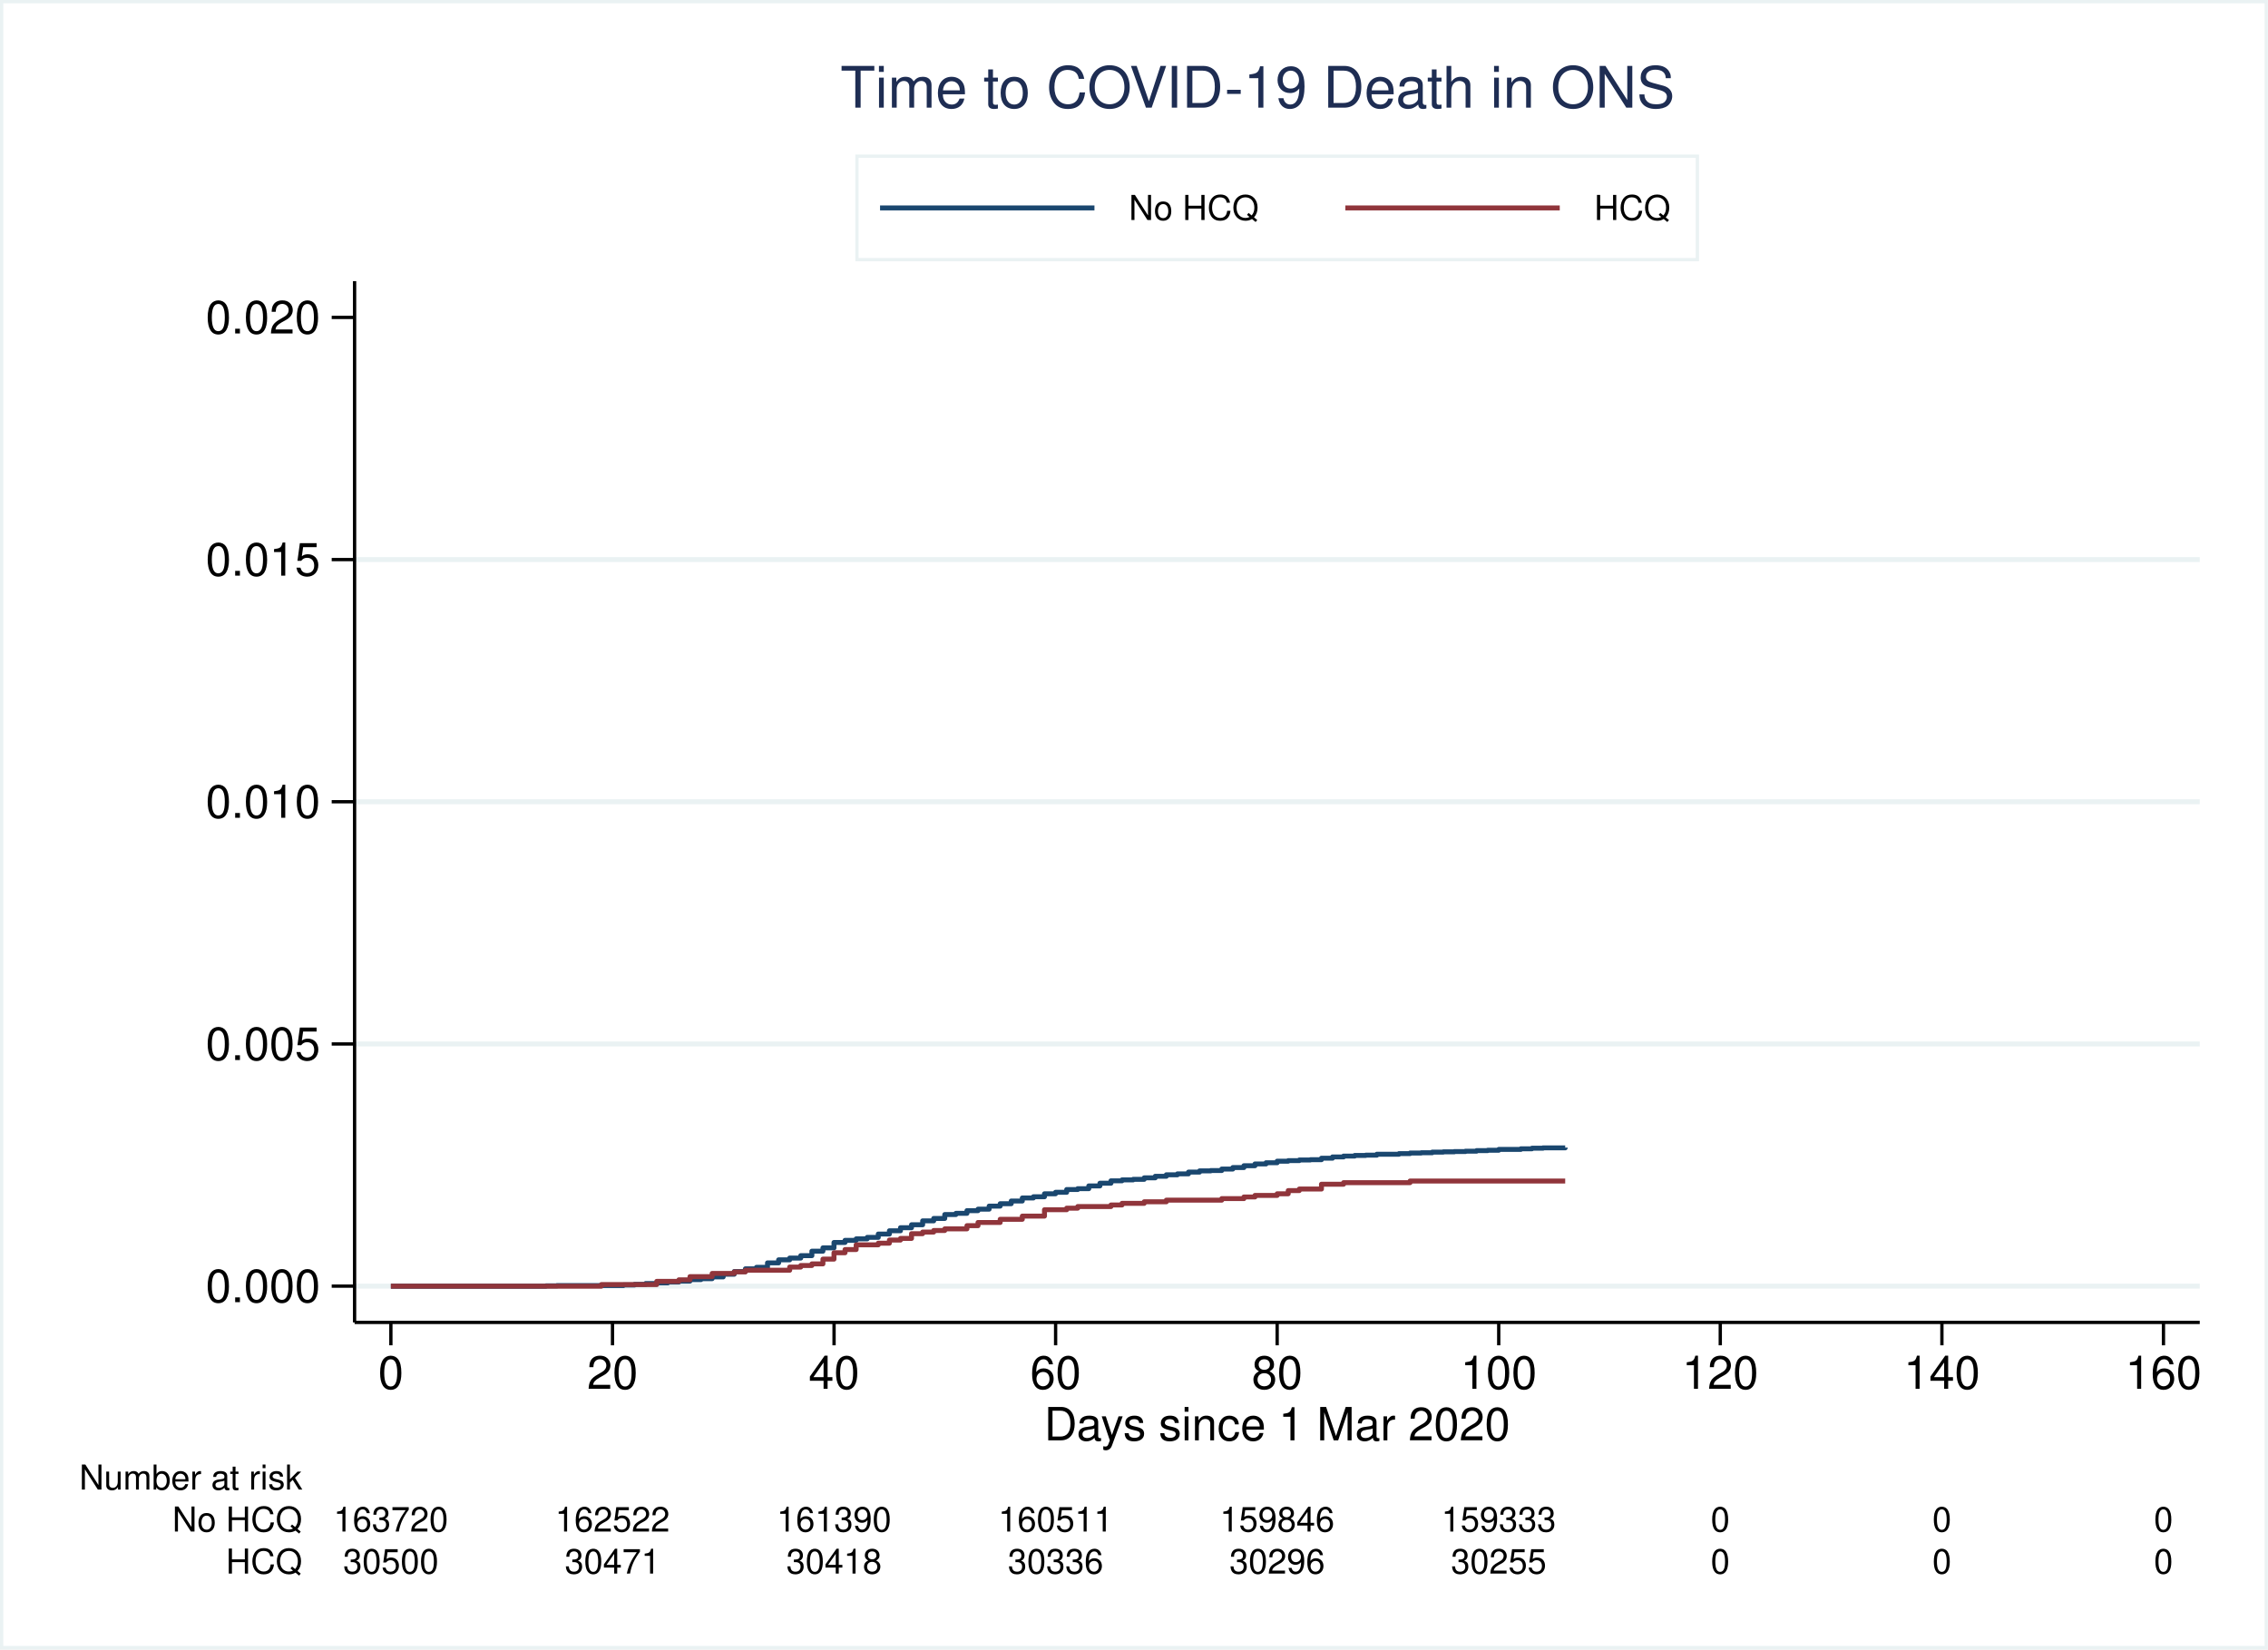
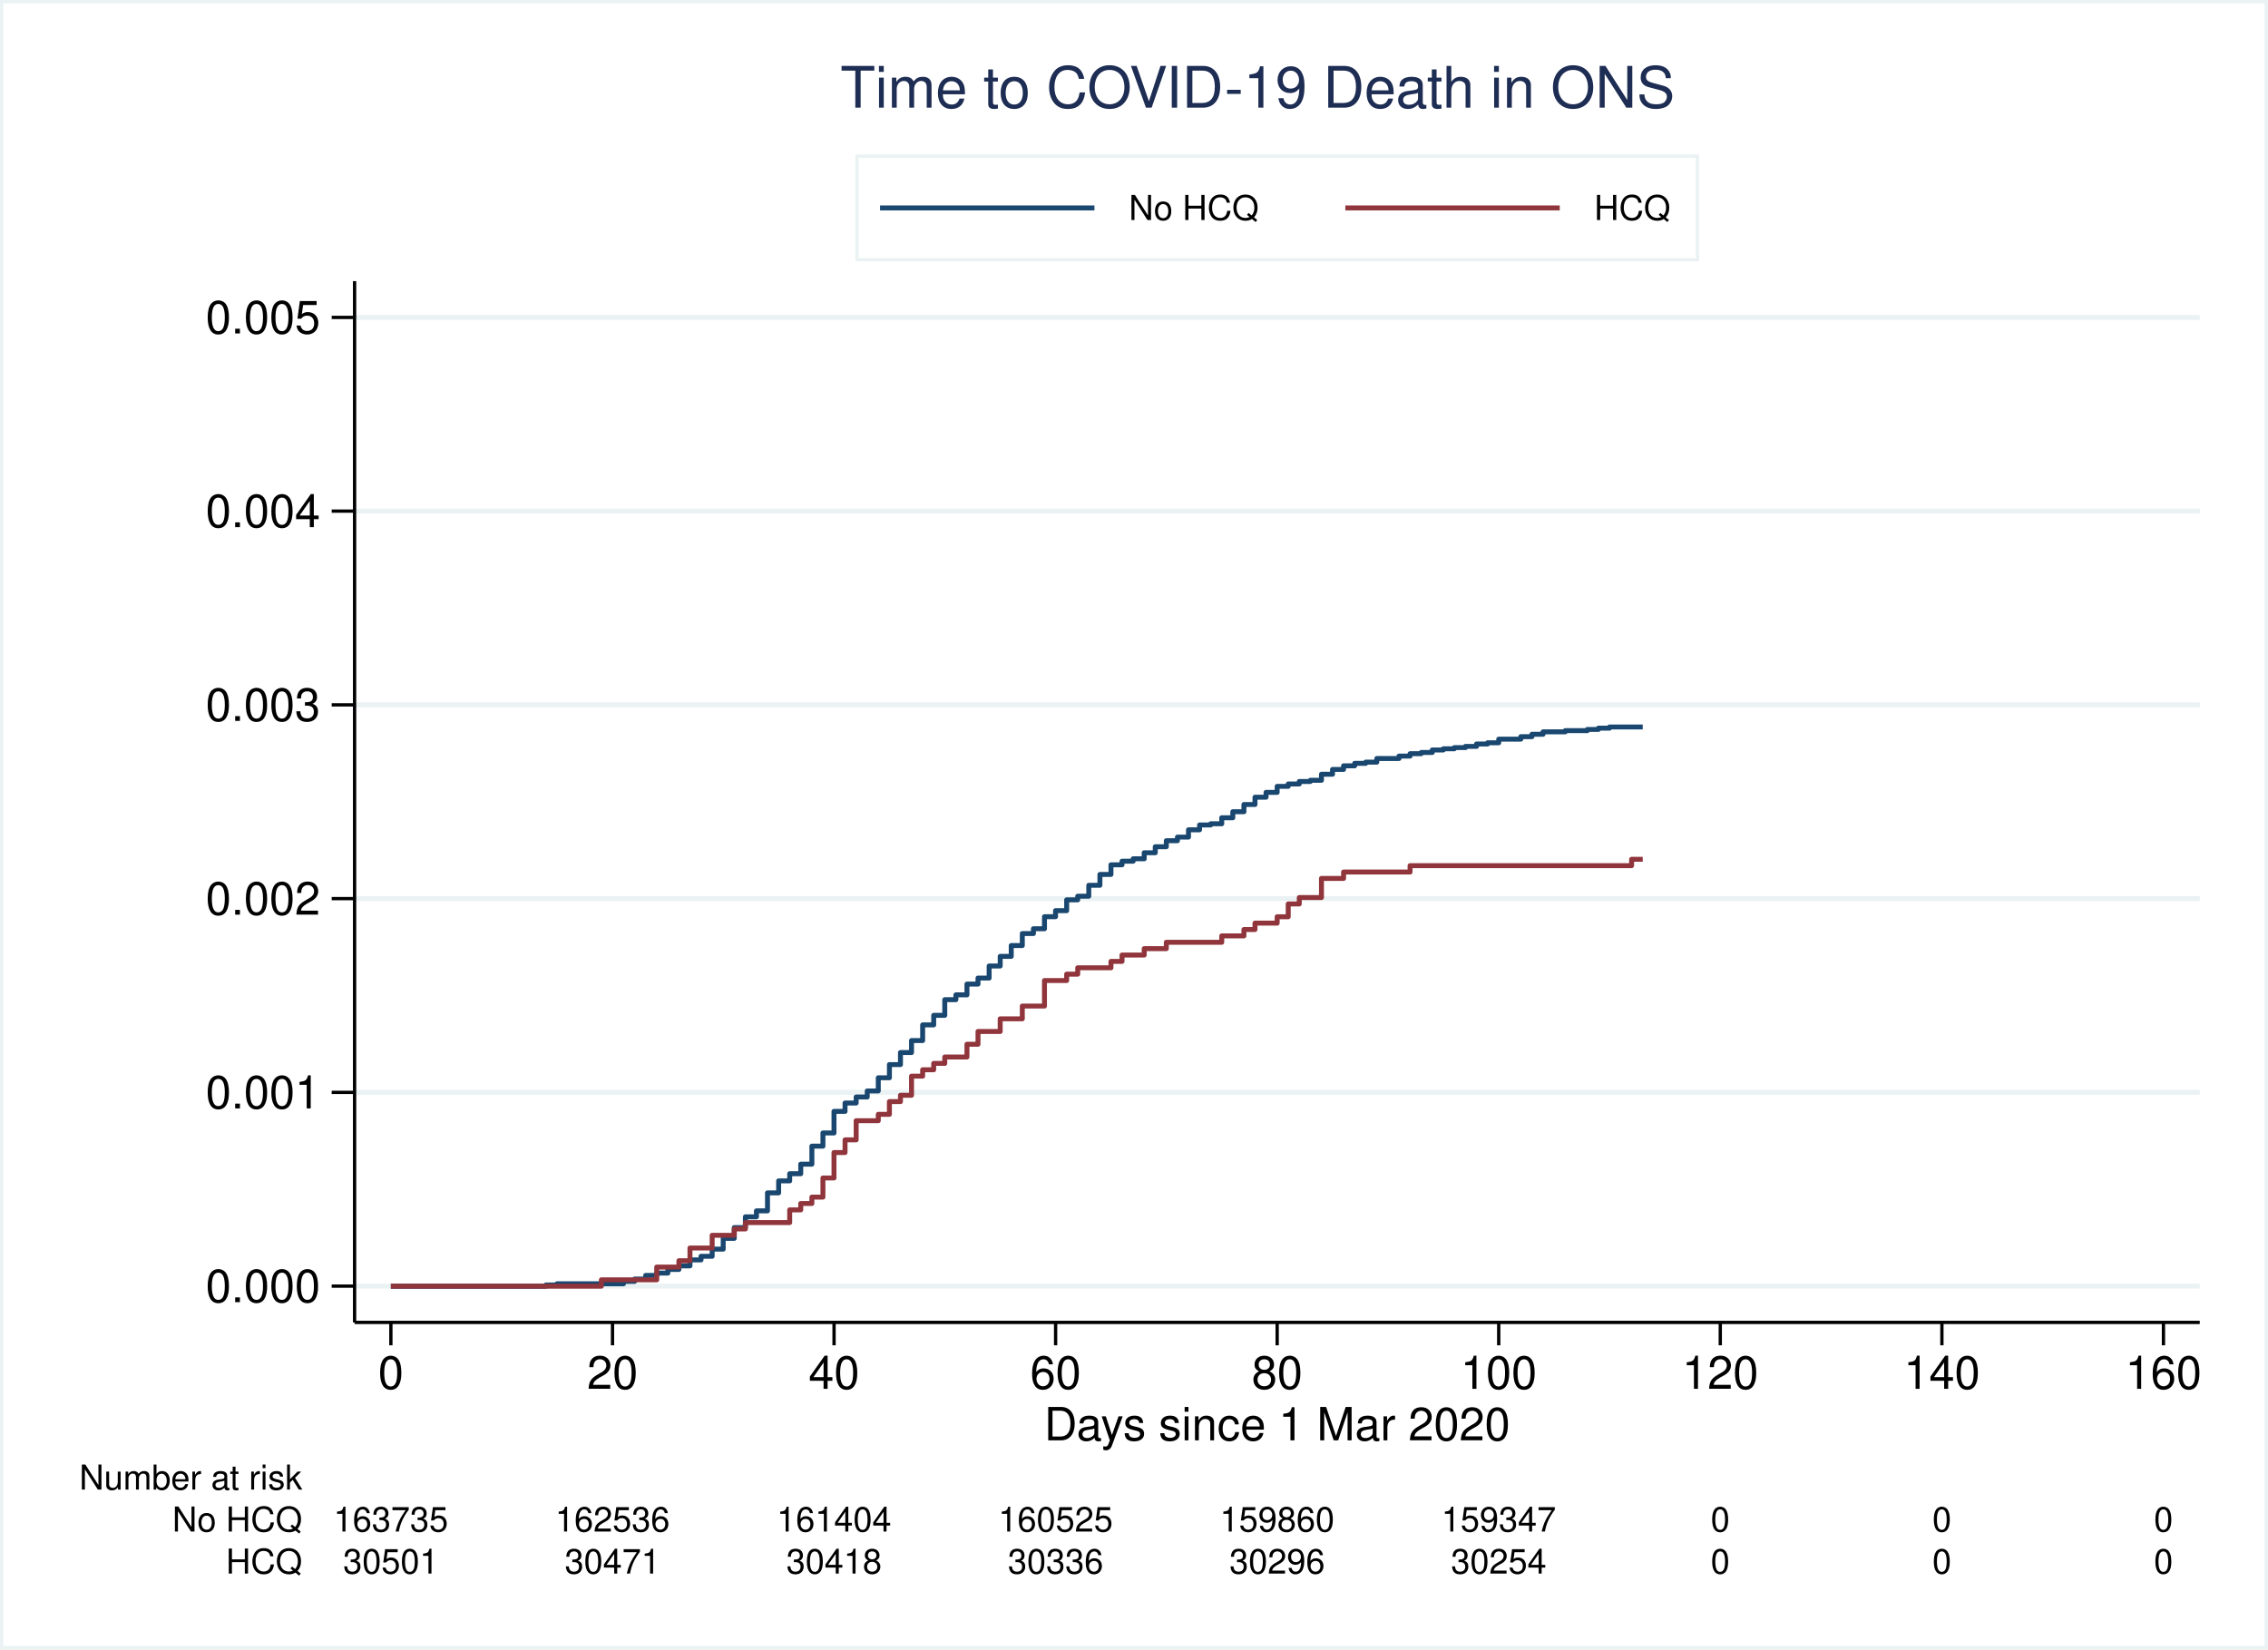
<svg xmlns="http://www.w3.org/2000/svg" version="1.1" width="5.50in" height="4.00in" viewBox="0 0 3960 2880">
  <rect x="0" y="0" width="3960" height="2880" style="fill:#EAF2F3;stroke:none" />
  <rect x="0.00" y="0.00" width="3959.88" height="2880.00" style="fill:#FFFFFF" />
  <rect x="2.88" y="2.88" width="3954.12" height="2874.24" style="fill:none;stroke:#EAF2F3;stroke-width:5.76" />
  <rect x="619.12" y="490.93" width="3221.71" height="1818.32" style="fill:#FFFFFF" />
  <rect x="622.00" y="493.81" width="3215.95" height="1812.56" style="fill:none;stroke:#FFFFFF;stroke-width:5.76" />
  <line x1="619.12" y1="2245.89" x2="3840.83" y2="2245.89" style="stroke:#EAF2F3;stroke-width:8.64" />
-   <line x1="619.12" y1="1823.02" x2="3840.83" y2="1823.02" style="stroke:#EAF2F3;stroke-width:8.64" />
-   <line x1="619.12" y1="1400.03" x2="3840.83" y2="1400.03" style="stroke:#EAF2F3;stroke-width:8.64" />
-   <line x1="619.12" y1="977.16" x2="3840.83" y2="977.16" style="stroke:#EAF2F3;stroke-width:8.64" />
-   <path d=" M682.48 2246.01 L682.48 2246.01 L682.48 2246.01 L701.79 2246.01 L701.79 2246.01 L721.09 2246.01 L721.09 2246.01 L740.52 2246.01 L740.52 2246.01 L759.83 2246.01 L759.83 2246.01 L779.13 2246.01 L779.13 2246.01 L798.56 2246.01 L798.56 2246.01 L817.86 2246.01 L817.86 2246.01 L837.17 2246.01 L837.17 2246.01 L856.60 2246.01 L856.60 2246.01 L875.90 2246.01 L875.90 2246.01 L895.21 2246.01 L895.21 2246.01 L914.64 2246.01 L914.64 2246.01 L933.94 2246.01 L933.94 2246.01 L953.25 2246.01 L953.25 2245.39 L972.55 2245.39 L972.55 2244.90 L991.98 2244.90 L991.98 2244.90 L1011.28 2244.90 L1011.28 2244.90 L1030.59 2244.90 L1030.59 2244.90 L1050.02 2244.90 L1050.02 2244.90 L1069.32 2244.90 L1069.32 2244.90 L1088.63 2244.90 L1088.63 2243.91 L1108.06 2243.91 L1108.06 2242.79 L1127.36 2242.79 L1127.36 2241.31 L1146.67 2241.31 L1146.67 2240.19 L1166.10 2240.19 L1166.10 2238.71 L1185.40 2238.71 L1185.40 2237.10 L1204.71 2237.10 L1204.71 2234.50 L1224.01 2234.50 L1224.01 2232.89 L1243.44 2232.89 L1243.44 2229.80 L1262.74 2229.80 L1262.74 2225.09 L1282.05 2225.09 L1282.05 2220.39 L1301.48 2220.39 L1301.48 2215.69 L1320.78 2215.69 L1320.78 2213.09 L1340.09 2213.09 L1340.09 2205.29 L1359.52 2205.29 L1359.52 2199.97 L1378.82 2199.97 L1378.82 2196.88 L1398.13 2196.88 L1398.13 2192.67 L1417.56 2192.67 L1417.56 2184.87 L1436.86 2184.87 L1436.86 2179.06 L1456.17 2179.06 L1456.17 2169.65 L1475.47 2169.65 L1475.47 2165.94 L1494.90 2165.94 L1494.90 2163.34 L1514.20 2163.34 L1514.20 2160.74 L1533.51 2160.74 L1533.51 2154.93 L1552.94 2154.93 L1552.94 2149.23 L1572.24 2149.23 L1572.24 2143.91 L1591.55 2143.91 L1591.55 2138.71 L1610.98 2138.71 L1610.98 2131.91 L1630.28 2131.91 L1630.28 2127.70 L1649.59 2127.70 L1649.59 2120.89 L1669.02 2120.89 L1669.02 2118.79 L1688.32 2118.79 L1688.32 2114.09 L1707.63 2114.09 L1707.63 2111.49 L1727.06 2111.49 L1727.06 2106.17 L1746.36 2106.17 L1746.36 2101.96 L1765.66 2101.96 L1765.66 2097.26 L1784.97 2097.26 L1784.97 2091.94 L1804.40 2091.94 L1804.40 2089.83 L1823.70 2089.83 L1823.70 2084.63 L1843.01 2084.63 L1843.01 2082.04 L1862.44 2082.04 L1862.44 2077.21 L1881.74 2077.21 L1881.74 2075.72 L1901.05 2075.72 L1901.05 2070.90 L1920.48 2070.90 L1920.48 2066.19 L1939.78 2066.19 L1939.78 2061.99 L1959.09 2061.99 L1959.09 2060.38 L1978.52 2060.38 L1978.52 2059.39 L1997.82 2059.39 L1997.82 2056.79 L2017.13 2056.79 L2017.13 2054.07 L2036.43 2054.07 L2036.43 2051.47 L2055.86 2051.47 L2055.86 2049.86 L2075.16 2049.86 L2075.16 2046.77 L2094.47 2046.77 L2094.47 2044.66 L2113.90 2044.66 L2113.90 2044.04 L2133.20 2044.04 L2133.20 2041.44 L2152.51 2041.44 L2152.51 2038.84 L2171.94 2038.84 L2171.94 2035.63 L2191.24 2035.63 L2191.24 2032.53 L2210.55 2032.53 L2210.55 2030.43 L2229.97 2030.43 L2229.97 2027.71 L2249.28 2027.71 L2249.28 2026.72 L2268.59 2026.72 L2268.59 2025.60 L2287.89 2025.60 L2287.89 2025.11 L2307.32 2025.11 L2307.32 2022.51 L2326.62 2022.51 L2326.62 2020.28 L2345.93 2020.28 L2345.93 2018.80 L2365.36 2018.80 L2365.36 2017.68 L2384.66 2017.68 L2384.66 2017.19 L2403.97 2017.19 L2403.97 2015.58 L2423.40 2015.58 L2423.40 2015.58 L2442.70 2015.58 L2442.70 2014.47 L2462.01 2014.47 L2462.01 2013.48 L2481.43 2013.48 L2481.43 2012.98 L2500.74 2012.98 L2500.74 2011.87 L2520.05 2011.87 L2520.05 2011.37 L2539.35 2011.37 L2539.35 2010.88 L2558.78 2010.88 L2558.78 2010.26 L2578.08 2010.26 L2578.08 2009.27 L2597.39 2009.27 L2597.39 2008.65 L2616.82 2008.65 L2616.82 2007.16 L2636.12 2007.16 L2636.12 2007.16 L2655.43 2007.16 L2655.43 2006.05 L2674.86 2006.05 L2674.86 2005.06 L2694.16 2005.06 L2694.16 2004.44 L2713.47 2004.44 L2713.47 2004.44 L2732.89 2004.44 L2732.89 2003.95" stroke-linejoin="round" style="fill:none;stroke:#1A476F;stroke-width:8.64" />
-   <path d=" M682.48 2246.01 L682.48 2246.01 L682.48 2246.01 L701.79 2246.01 L701.79 2246.01 L721.09 2246.01 L721.09 2246.01 L740.52 2246.01 L740.52 2246.01 L759.83 2246.01 L759.83 2246.01 L779.13 2246.01 L779.13 2246.01 L798.56 2246.01 L798.56 2246.01 L817.86 2246.01 L817.86 2246.01 L837.17 2246.01 L837.17 2246.01 L875.90 2246.01 L875.90 2246.01 L895.21 2246.01 L895.21 2246.01 L914.64 2246.01 L914.64 2246.01 L933.94 2246.01 L933.94 2246.01 L953.25 2246.01 L953.25 2246.01 L972.55 2246.01 L972.55 2246.01 L991.98 2246.01 L991.98 2246.01 L1050.02 2246.01 L1050.02 2243.16 L1069.32 2243.16 L1069.32 2243.16 L1088.63 2243.16 L1088.63 2243.16 L1127.36 2243.16 L1127.36 2243.16 L1146.67 2243.16 L1146.67 2237.59 L1166.10 2237.59 L1166.10 2237.59 L1185.40 2237.59 L1185.40 2234.87 L1204.71 2234.87 L1204.71 2229.30 L1224.01 2229.30 L1224.01 2229.30 L1243.44 2229.30 L1243.44 2223.73 L1262.74 2223.73 L1262.74 2223.73 L1282.05 2223.73 L1282.05 2221.01 L1301.48 2221.01 L1301.48 2218.16 L1320.78 2218.16 L1320.78 2218.16 L1340.09 2218.16 L1340.09 2218.16 L1359.52 2218.16 L1359.52 2218.16 L1378.82 2218.16 L1378.82 2212.60 L1398.13 2212.60 L1398.13 2209.87 L1417.56 2209.87 L1417.56 2207.03 L1436.86 2207.03 L1436.86 2198.73 L1456.17 2198.73 L1456.17 2187.60 L1475.47 2187.60 L1475.47 2182.03 L1494.90 2182.03 L1494.90 2173.74 L1514.20 2173.74 L1514.20 2173.74 L1533.51 2173.74 L1533.51 2170.89 L1552.94 2170.89 L1552.94 2165.45 L1572.24 2165.45 L1572.24 2162.60 L1591.55 2162.60 L1591.55 2154.31 L1610.98 2154.31 L1610.98 2151.46 L1630.28 2151.46 L1630.28 2148.74 L1649.59 2148.74 L1649.59 2145.89 L1669.02 2145.89 L1669.02 2145.89 L1688.32 2145.89 L1688.32 2140.32 L1707.63 2140.32 L1707.63 2134.75 L1727.06 2134.75 L1727.06 2134.75 L1746.36 2134.75 L1746.36 2129.19 L1784.97 2129.19 L1784.97 2123.62 L1804.40 2123.62 L1804.40 2123.62 L1823.70 2123.62 L1823.70 2112.48 L1843.01 2112.48 L1843.01 2112.48 L1862.44 2112.48 L1862.44 2109.76 L1881.74 2109.76 L1881.74 2106.91 L1901.05 2106.91 L1901.05 2106.91 L1920.48 2106.91 L1920.48 2106.91 L1939.78 2106.91 L1939.78 2104.19 L1959.09 2104.19 L1959.09 2101.34 L1978.52 2101.34 L1978.52 2101.34 L1997.82 2101.34 L1997.82 2098.62 L2017.13 2098.62 L2017.13 2098.62 L2036.43 2098.62 L2036.43 2095.77 L2075.16 2095.77 L2075.16 2095.77 L2113.90 2095.77 L2113.90 2095.77 L2133.20 2095.77 L2133.20 2093.05 L2152.51 2093.05 L2152.51 2093.05 L2171.94 2093.05 L2171.94 2090.20 L2191.24 2090.20 L2191.24 2087.48 L2210.55 2087.48 L2210.55 2087.48 L2229.97 2087.48 L2229.97 2084.63 L2249.28 2084.63 L2249.28 2079.06 L2268.59 2079.06 L2268.59 2076.34 L2287.89 2076.34 L2287.89 2076.34 L2307.32 2076.34 L2307.32 2067.93 L2326.62 2067.93 L2326.62 2067.93 L2345.93 2067.93 L2345.93 2065.20 L2384.66 2065.20 L2384.66 2065.20 L2403.97 2065.20 L2403.97 2065.20 L2462.01 2065.20 L2462.01 2062.36 L2481.43 2062.36 L2481.43 2062.36 L2500.74 2062.36 L2500.74 2062.36 L2520.05 2062.36 L2520.05 2062.36 L2539.35 2062.36 L2539.35 2062.36 L2558.78 2062.36 L2558.78 2062.36 L2578.08 2062.36 L2578.08 2062.36 L2597.39 2062.36 L2597.39 2062.36 L2616.82 2062.36 L2616.82 2062.36 L2674.86 2062.36 L2674.86 2062.36 L2713.47 2062.36 L2713.47 2062.36 L2732.89 2062.36 L2732.89 2062.36" stroke-linejoin="round" style="fill:none;stroke:#90353B;stroke-width:8.64" />
+   <line x1="619.12" y1="1907.54" x2="3840.83" y2="1907.54" style="stroke:#EAF2F3;stroke-width:8.64" />
+   <line x1="619.12" y1="1569.20" x2="3840.83" y2="1569.20" style="stroke:#EAF2F3;stroke-width:8.64" />
+   <line x1="619.12" y1="1230.86" x2="3840.83" y2="1230.86" style="stroke:#EAF2F3;stroke-width:8.64" />
+   <line x1="619.12" y1="892.51" x2="3840.83" y2="892.51" style="stroke:#EAF2F3;stroke-width:8.64" />
+   <line x1="619.12" y1="554.29" x2="3840.83" y2="554.29" style="stroke:#EAF2F3;stroke-width:8.64" />
+   <path d=" M682.48 2246.01 L682.48 2246.01 L682.48 2246.01 L701.79 2246.01 L701.79 2246.01 L721.09 2246.01 L721.09 2246.01 L740.52 2246.01 L740.52 2246.01 L759.83 2246.01 L759.83 2246.01 L779.13 2246.01 L779.13 2246.01 L798.56 2246.01 L798.56 2246.01 L817.86 2246.01 L817.86 2246.01 L837.17 2246.01 L837.17 2246.01 L856.60 2246.01 L856.60 2246.01 L875.90 2246.01 L875.90 2246.01 L895.21 2246.01 L895.21 2246.01 L914.64 2246.01 L914.64 2246.01 L933.94 2246.01 L933.94 2246.01 L953.25 2246.01 L953.25 2243.91 L972.55 2243.91 L972.55 2241.80 L991.98 2241.80 L991.98 2241.80 L1011.28 2241.80 L1011.28 2241.80 L1030.59 2241.80 L1030.59 2241.80 L1050.02 2241.80 L1050.02 2241.80 L1069.32 2241.80 L1069.32 2241.80 L1088.63 2241.80 L1088.63 2237.59 L1108.06 2237.59 L1108.06 2233.51 L1127.36 2233.51 L1127.36 2227.20 L1146.67 2227.20 L1146.67 2223.11 L1166.10 2223.11 L1166.10 2216.80 L1185.40 2216.80 L1185.40 2210.49 L1204.71 2210.49 L1204.71 2200.10 L1224.01 2200.10 L1224.01 2193.78 L1243.44 2193.78 L1243.44 2181.29 L1262.74 2181.29 L1262.74 2162.48 L1282.05 2162.48 L1282.05 2143.66 L1301.48 2143.66 L1301.48 2124.85 L1320.78 2124.85 L1320.78 2114.46 L1340.09 2114.46 L1340.09 2083.03 L1359.52 2083.03 L1359.52 2062.11 L1378.82 2062.11 L1378.82 2049.61 L1398.13 2049.61 L1398.13 2032.90 L1417.56 2032.90 L1417.56 2001.47 L1436.86 2001.47 L1436.86 1978.45 L1456.17 1978.45 L1456.17 1940.71 L1475.47 1940.71 L1475.47 1926.11 L1494.90 1926.11 L1494.90 1915.59 L1514.20 1915.59 L1514.20 1905.07 L1533.51 1905.07 L1533.51 1882.05 L1552.94 1882.05 L1552.94 1859.03 L1572.24 1859.03 L1572.24 1837.99 L1591.55 1837.99 L1591.55 1817.08 L1610.98 1817.08 L1610.98 1789.73 L1630.28 1789.73 L1630.28 1773.02 L1649.59 1773.02 L1649.59 1745.67 L1669.02 1745.67 L1669.02 1737.26 L1688.32 1737.26 L1688.32 1718.45 L1707.63 1718.45 L1707.63 1707.93 L1727.06 1707.93 L1727.06 1686.89 L1746.36 1686.89 L1746.36 1670.06 L1765.66 1670.06 L1765.66 1651.12 L1784.97 1651.12 L1784.97 1630.21 L1804.40 1630.21 L1804.40 1621.79 L1823.70 1621.79 L1823.70 1600.76 L1843.01 1600.76 L1843.01 1590.24 L1862.44 1590.24 L1862.44 1571.30 L1881.74 1571.30 L1881.74 1564.99 L1901.05 1564.99 L1901.05 1545.93 L1920.48 1545.93 L1920.48 1527.00 L1939.78 1527.00 L1939.78 1510.17 L1959.09 1510.17 L1959.09 1503.86 L1978.52 1503.86 L1978.52 1499.65 L1997.82 1499.65 L1997.82 1489.13 L2017.13 1489.13 L2017.13 1478.61 L2036.43 1478.61 L2036.43 1468.09 L2055.86 1468.09 L2055.86 1461.78 L2075.16 1461.78 L2075.16 1449.03 L2094.47 1449.03 L2094.47 1440.62 L2113.90 1440.62 L2113.90 1438.51 L2133.20 1438.51 L2133.20 1428.00 L2152.51 1428.00 L2152.51 1417.48 L2171.94 1417.48 L2171.94 1404.85 L2191.24 1404.85 L2191.24 1392.11 L2210.55 1392.11 L2210.55 1383.69 L2229.97 1383.69 L2229.97 1373.17 L2249.28 1373.17 L2249.28 1368.97 L2268.59 1368.97 L2268.59 1364.63 L2287.89 1364.63 L2287.89 1362.53 L2307.32 1362.53 L2307.32 1352.01 L2326.62 1352.01 L2326.62 1343.60 L2345.93 1343.60 L2345.93 1337.28 L2365.36 1337.28 L2365.36 1332.95 L2384.66 1332.95 L2384.66 1330.85 L2403.97 1330.85 L2403.97 1324.54 L2423.40 1324.54 L2423.40 1324.54 L2442.70 1324.54 L2442.70 1320.33 L2462.01 1320.33 L2462.01 1316.12 L2481.43 1316.12 L2481.43 1314.02 L2500.74 1314.02 L2500.74 1309.69 L2520.05 1309.69 L2520.05 1307.58 L2539.35 1307.58 L2539.35 1305.48 L2558.78 1305.48 L2558.78 1303.38 L2578.08 1303.38 L2578.08 1299.17 L2597.39 1299.17 L2597.39 1297.06 L2616.82 1297.06 L2616.82 1290.75 L2636.12 1290.75 L2636.12 1290.75 L2655.43 1290.75 L2655.43 1286.42 L2674.86 1286.42 L2674.86 1282.21 L2694.16 1282.21 L2694.16 1278.01 L2713.47 1278.01 L2713.47 1278.01 L2732.89 1278.01 L2732.89 1275.90 L2752.20 1275.90 L2752.20 1275.90 L2771.51 1275.90 L2771.51 1273.80 L2790.81 1273.80 L2790.81 1271.57 L2810.24 1271.57 L2810.24 1269.47 L2829.54 1269.47 L2829.54 1269.47 L2848.85 1269.47 L2848.85 1269.47 L2868.28 1269.47 L2868.28 1269.47" stroke-linejoin="round" style="fill:none;stroke:#1A476F;stroke-width:8.64" />
+   <path d=" M682.48 2246.01 L682.48 2246.01 L682.48 2246.01 L701.79 2246.01 L701.79 2246.01 L721.09 2246.01 L721.09 2246.01 L740.52 2246.01 L740.52 2246.01 L759.83 2246.01 L759.83 2246.01 L779.13 2246.01 L779.13 2246.01 L798.56 2246.01 L798.56 2246.01 L817.86 2246.01 L817.86 2246.01 L837.17 2246.01 L837.17 2246.01 L875.90 2246.01 L875.90 2246.01 L895.21 2246.01 L895.21 2246.01 L914.64 2246.01 L914.64 2246.01 L933.94 2246.01 L933.94 2246.01 L953.25 2246.01 L953.25 2246.01 L972.55 2246.01 L972.55 2246.01 L991.98 2246.01 L991.98 2246.01 L1011.28 2246.01 L1011.28 2246.01 L1050.02 2246.01 L1050.02 2234.87 L1069.32 2234.87 L1069.32 2234.87 L1088.63 2234.87 L1088.63 2234.87 L1127.36 2234.87 L1127.36 2234.87 L1146.67 2234.87 L1146.67 2212.60 L1166.10 2212.60 L1166.10 2212.60 L1185.40 2212.60 L1185.40 2201.58 L1204.71 2201.58 L1204.71 2179.31 L1224.01 2179.31 L1224.01 2179.31 L1243.44 2179.31 L1243.44 2157.15 L1262.74 2157.15 L1262.74 2157.15 L1282.05 2157.15 L1282.05 2146.02 L1301.48 2146.02 L1301.48 2134.88 L1320.78 2134.88 L1320.78 2134.88 L1340.09 2134.88 L1340.09 2134.88 L1359.52 2134.88 L1359.52 2134.88 L1378.82 2134.88 L1378.82 2112.73 L1398.13 2112.73 L1398.13 2101.59 L1417.56 2101.59 L1417.56 2090.45 L1436.86 2090.45 L1436.86 2057.04 L1456.17 2057.04 L1456.17 2012.61 L1475.47 2012.61 L1475.47 1990.46 L1494.90 1990.46 L1494.90 1957.04 L1514.20 1957.04 L1514.20 1957.04 L1533.51 1957.04 L1533.51 1945.91 L1552.94 1945.91 L1552.94 1923.63 L1572.24 1923.63 L1572.24 1912.62 L1591.55 1912.62 L1591.55 1879.20 L1610.98 1879.20 L1610.98 1868.06 L1630.28 1868.06 L1630.28 1856.93 L1649.59 1856.93 L1649.59 1845.79 L1669.02 1845.79 L1669.02 1845.79 L1688.32 1845.79 L1688.32 1823.51 L1707.63 1823.51 L1707.63 1801.24 L1727.06 1801.24 L1727.06 1801.24 L1746.36 1801.24 L1746.36 1779.09 L1784.97 1779.09 L1784.97 1756.81 L1804.40 1756.81 L1804.40 1756.81 L1823.70 1756.81 L1823.70 1712.26 L1843.01 1712.26 L1843.01 1712.26 L1862.44 1712.26 L1862.44 1701.12 L1881.74 1701.12 L1881.74 1689.98 L1901.05 1689.98 L1901.05 1689.98 L1920.48 1689.98 L1920.48 1689.98 L1939.78 1689.98 L1939.78 1678.84 L1959.09 1678.84 L1959.09 1667.71 L1978.52 1667.71 L1978.52 1667.71 L1997.82 1667.71 L1997.82 1656.57 L2017.13 1656.57 L2017.13 1656.57 L2036.43 1656.57 L2036.43 1645.43 L2075.16 1645.43 L2075.16 1645.43 L2113.90 1645.43 L2113.90 1645.43 L2133.20 1645.43 L2133.20 1634.29 L2152.51 1634.29 L2152.51 1634.29 L2171.94 1634.29 L2171.94 1623.16 L2191.24 1623.16 L2191.24 1612.02 L2210.55 1612.02 L2210.55 1612.02 L2229.97 1612.02 L2229.97 1600.88 L2249.28 1600.88 L2249.28 1578.48 L2268.59 1578.48 L2268.59 1567.34 L2287.89 1567.34 L2287.89 1567.34 L2307.32 1567.34 L2307.32 1533.93 L2326.62 1533.93 L2326.62 1533.93 L2345.93 1533.93 L2345.93 1522.79 L2384.66 1522.79 L2384.66 1522.79 L2403.97 1522.79 L2403.97 1522.79 L2462.01 1522.79 L2462.01 1511.65 L2481.43 1511.65 L2481.43 1511.65 L2500.74 1511.65 L2500.74 1511.65 L2520.05 1511.65 L2520.05 1511.65 L2539.35 1511.65 L2539.35 1511.65 L2558.78 1511.65 L2558.78 1511.65 L2578.08 1511.65 L2578.08 1511.65 L2597.39 1511.65 L2597.39 1511.65 L2616.82 1511.65 L2616.82 1511.65 L2674.86 1511.65 L2674.86 1511.65 L2713.47 1511.65 L2713.47 1511.65 L2732.89 1511.65 L2732.89 1511.65 L2752.20 1511.65 L2752.20 1511.65 L2790.81 1511.65 L2790.81 1511.65 L2810.24 1511.65 L2810.24 1511.65 L2848.85 1511.65 L2848.85 1500.52 L2868.28 1500.52 L2868.28 1500.52" stroke-linejoin="round" style="fill:none;stroke:#90353B;stroke-width:8.64" />
  <line x1="619.12" y1="2309.25" x2="619.12" y2="490.93" style="stroke:#000000;stroke-width:5.76" />
  <line x1="619.12" y1="2245.89" x2="579.15" y2="2245.89" style="stroke:#000000;stroke-width:5.76" />
  <text x="559.23" y="2273.90" style="font-family:'Helvetica';font-size:79.94px;fill:#000000" text-anchor="end">0.000</text>
-   <line x1="619.12" y1="1823.02" x2="579.15" y2="1823.02" style="stroke:#000000;stroke-width:5.76" />
-   <text x="559.23" y="1851.03" style="font-family:'Helvetica';font-size:79.94px;fill:#000000" text-anchor="end">0.005</text>
-   <line x1="619.12" y1="1400.03" x2="579.15" y2="1400.03" style="stroke:#000000;stroke-width:5.76" />
-   <text x="559.23" y="1428.04" style="font-family:'Helvetica';font-size:79.94px;fill:#000000" text-anchor="end">0.010</text>
-   <line x1="619.12" y1="977.16" x2="579.15" y2="977.16" style="stroke:#000000;stroke-width:5.76" />
-   <text x="559.23" y="1005.17" style="font-family:'Helvetica';font-size:79.94px;fill:#000000" text-anchor="end">0.015</text>
+   <line x1="619.12" y1="1907.54" x2="579.15" y2="1907.54" style="stroke:#000000;stroke-width:5.76" />
+   <text x="559.23" y="1935.55" style="font-family:'Helvetica';font-size:79.94px;fill:#000000" text-anchor="end">0.001</text>
+   <line x1="619.12" y1="1569.20" x2="579.15" y2="1569.20" style="stroke:#000000;stroke-width:5.76" />
+   <text x="559.23" y="1597.21" style="font-family:'Helvetica';font-size:79.94px;fill:#000000" text-anchor="end">0.002</text>
+   <line x1="619.12" y1="1230.86" x2="579.15" y2="1230.86" style="stroke:#000000;stroke-width:5.76" />
+   <text x="559.23" y="1258.87" style="font-family:'Helvetica';font-size:79.94px;fill:#000000" text-anchor="end">0.003</text>
+   <line x1="619.12" y1="892.51" x2="579.15" y2="892.51" style="stroke:#000000;stroke-width:5.76" />
+   <text x="559.23" y="920.52" style="font-family:'Helvetica';font-size:79.94px;fill:#000000" text-anchor="end">0.004</text>
  <line x1="619.12" y1="554.29" x2="579.15" y2="554.29" style="stroke:#000000;stroke-width:5.76" />
-   <text x="559.23" y="582.31" style="font-family:'Helvetica';font-size:79.94px;fill:#000000" text-anchor="end">0.020</text>
-   <text x="682.48" y="2747.83" style="font-family:'Helvetica';font-size:60.02px;fill:#000000" text-anchor="middle">30500</text>
+   <text x="559.23" y="582.31" style="font-family:'Helvetica';font-size:79.94px;fill:#000000" text-anchor="end">0.005</text>
+   <text x="682.48" y="2747.83" style="font-family:'Helvetica';font-size:60.02px;fill:#000000" text-anchor="middle">30501</text>
  <text x="1069.45" y="2747.83" style="font-family:'Helvetica';font-size:60.02px;fill:#000000" text-anchor="middle">30471</text>
  <text x="1456.29" y="2747.83" style="font-family:'Helvetica';font-size:60.02px;fill:#000000" text-anchor="middle">30418</text>
  <text x="1843.13" y="2747.83" style="font-family:'Helvetica';font-size:60.02px;fill:#000000" text-anchor="middle">30336</text>
  <text x="2229.97" y="2747.83" style="font-family:'Helvetica';font-size:60.02px;fill:#000000" text-anchor="middle">30296</text>
-   <text x="2616.82" y="2747.83" style="font-family:'Helvetica';font-size:60.02px;fill:#000000" text-anchor="middle">30255</text>
+   <text x="2616.82" y="2747.83" style="font-family:'Helvetica';font-size:60.02px;fill:#000000" text-anchor="middle">30254</text>
  <text x="3003.66" y="2747.83" style="font-family:'Helvetica';font-size:60.02px;fill:#000000" text-anchor="middle">0</text>
  <text x="3390.63" y="2747.83" style="font-family:'Helvetica';font-size:60.02px;fill:#000000" text-anchor="middle">0</text>
  <text x="3777.47" y="2747.83" style="font-family:'Helvetica';font-size:60.02px;fill:#000000" text-anchor="middle">0</text>
  <text x="527.79" y="2747.83" style="font-family:'Helvetica';font-size:60.02px;fill:#000000" text-anchor="end">HCQ</text>
-   <text x="682.48" y="2674.44" style="font-family:'Helvetica';font-size:60.02px;fill:#000000" text-anchor="middle">163720</text>
-   <text x="1069.45" y="2674.44" style="font-family:'Helvetica';font-size:60.02px;fill:#000000" text-anchor="middle">162522</text>
-   <text x="1456.29" y="2674.44" style="font-family:'Helvetica';font-size:60.02px;fill:#000000" text-anchor="middle">161390</text>
-   <text x="1843.13" y="2674.44" style="font-family:'Helvetica';font-size:60.02px;fill:#000000" text-anchor="middle">160511</text>
-   <text x="2229.97" y="2674.44" style="font-family:'Helvetica';font-size:60.02px;fill:#000000" text-anchor="middle">159846</text>
-   <text x="2616.82" y="2674.44" style="font-family:'Helvetica';font-size:60.02px;fill:#000000" text-anchor="middle">159333</text>
+   <text x="682.48" y="2674.44" style="font-family:'Helvetica';font-size:60.02px;fill:#000000" text-anchor="middle">163735</text>
+   <text x="1069.45" y="2674.44" style="font-family:'Helvetica';font-size:60.02px;fill:#000000" text-anchor="middle">162536</text>
+   <text x="1456.29" y="2674.44" style="font-family:'Helvetica';font-size:60.02px;fill:#000000" text-anchor="middle">161404</text>
+   <text x="1843.13" y="2674.44" style="font-family:'Helvetica';font-size:60.02px;fill:#000000" text-anchor="middle">160525</text>
+   <text x="2229.97" y="2674.44" style="font-family:'Helvetica';font-size:60.02px;fill:#000000" text-anchor="middle">159860</text>
+   <text x="2616.82" y="2674.44" style="font-family:'Helvetica';font-size:60.02px;fill:#000000" text-anchor="middle">159347</text>
  <text x="3003.66" y="2674.44" style="font-family:'Helvetica';font-size:60.02px;fill:#000000" text-anchor="middle">0</text>
  <text x="3390.63" y="2674.44" style="font-family:'Helvetica';font-size:60.02px;fill:#000000" text-anchor="middle">0</text>
  <text x="3777.47" y="2674.44" style="font-family:'Helvetica';font-size:60.02px;fill:#000000" text-anchor="middle">0</text>
  <text x="527.79" y="2674.44" style="font-family:'Helvetica';font-size:60.02px;fill:#000000" text-anchor="end">No HCQ</text>
  <text x="527.79" y="2601.18" style="font-family:'Helvetica';font-size:60.02px;fill:#000000" text-anchor="end">Number at risk</text>
  <line x1="619.12" y1="2309.25" x2="3840.83" y2="2309.25" style="stroke:#000000;stroke-width:5.76" />
  <line x1="682.48" y1="2309.25" x2="682.48" y2="2349.22" style="stroke:#000000;stroke-width:5.76" />
  <text x="682.48" y="2425.17" style="font-family:'Helvetica';font-size:79.94px;fill:#000000" text-anchor="middle">0</text>
  <line x1="1069.45" y1="2309.25" x2="1069.45" y2="2349.22" style="stroke:#000000;stroke-width:5.76" />
  <text x="1069.45" y="2425.17" style="font-family:'Helvetica';font-size:79.94px;fill:#000000" text-anchor="middle">20</text>
  <line x1="1456.29" y1="2309.25" x2="1456.29" y2="2349.22" style="stroke:#000000;stroke-width:5.76" />
  <text x="1456.29" y="2425.17" style="font-family:'Helvetica';font-size:79.94px;fill:#000000" text-anchor="middle">40</text>
  <line x1="1843.13" y1="2309.25" x2="1843.13" y2="2349.22" style="stroke:#000000;stroke-width:5.76" />
  <text x="1843.13" y="2425.17" style="font-family:'Helvetica';font-size:79.94px;fill:#000000" text-anchor="middle">60</text>
  <line x1="2229.97" y1="2309.25" x2="2229.97" y2="2349.22" style="stroke:#000000;stroke-width:5.76" />
  <text x="2229.97" y="2425.17" style="font-family:'Helvetica';font-size:79.94px;fill:#000000" text-anchor="middle">80</text>
  <line x1="2616.82" y1="2309.25" x2="2616.82" y2="2349.22" style="stroke:#000000;stroke-width:5.76" />
  <text x="2616.82" y="2425.17" style="font-family:'Helvetica';font-size:79.94px;fill:#000000" text-anchor="middle">100</text>
  <line x1="3003.66" y1="2309.25" x2="3003.66" y2="2349.22" style="stroke:#000000;stroke-width:5.76" />
  <text x="3003.66" y="2425.17" style="font-family:'Helvetica';font-size:79.94px;fill:#000000" text-anchor="middle">120</text>
  <line x1="3390.63" y1="2309.25" x2="3390.63" y2="2349.22" style="stroke:#000000;stroke-width:5.76" />
  <text x="3390.63" y="2425.17" style="font-family:'Helvetica';font-size:79.94px;fill:#000000" text-anchor="middle">140</text>
  <line x1="3777.47" y1="2309.25" x2="3777.47" y2="2349.22" style="stroke:#000000;stroke-width:5.76" />
  <text x="3777.47" y="2425.17" style="font-family:'Helvetica';font-size:79.94px;fill:#000000" text-anchor="middle">160</text>
  <text x="2229.97" y="2515.14" style="font-family:'Helvetica';font-size:79.94px;fill:#000000" text-anchor="middle">Days since 1 Mar 2020</text>
  <rect x="1493.41" y="269.91" width="1473.12" height="186.37" style="fill:#FFFFFF" />
  <rect x="1496.29" y="272.79" width="1467.36" height="180.61" style="fill:none;stroke:#EAF2F3;stroke-width:5.76" />
  <line x1="1536.60" y1="363.09" x2="1910.95" y2="363.09" style="stroke:#1A476F;stroke-width:8.64" />
  <line x1="2349.02" y1="363.09" x2="2723.37" y2="363.09" style="stroke:#90353B;stroke-width:8.64" />
  <text x="1970.97" y="384.13" style="font-family:'Helvetica';font-size:60.02px;fill:#000000">No HCQ</text>
  <text x="2783.39" y="384.13" style="font-family:'Helvetica';font-size:60.02px;fill:#000000">HCQ</text>
  <text x="1467.30" y="187.99" style="font-family:'Helvetica';font-size:99.99px;fill:#1E2D53">Time to COVID-19 Death in ONS</text>
</svg>
